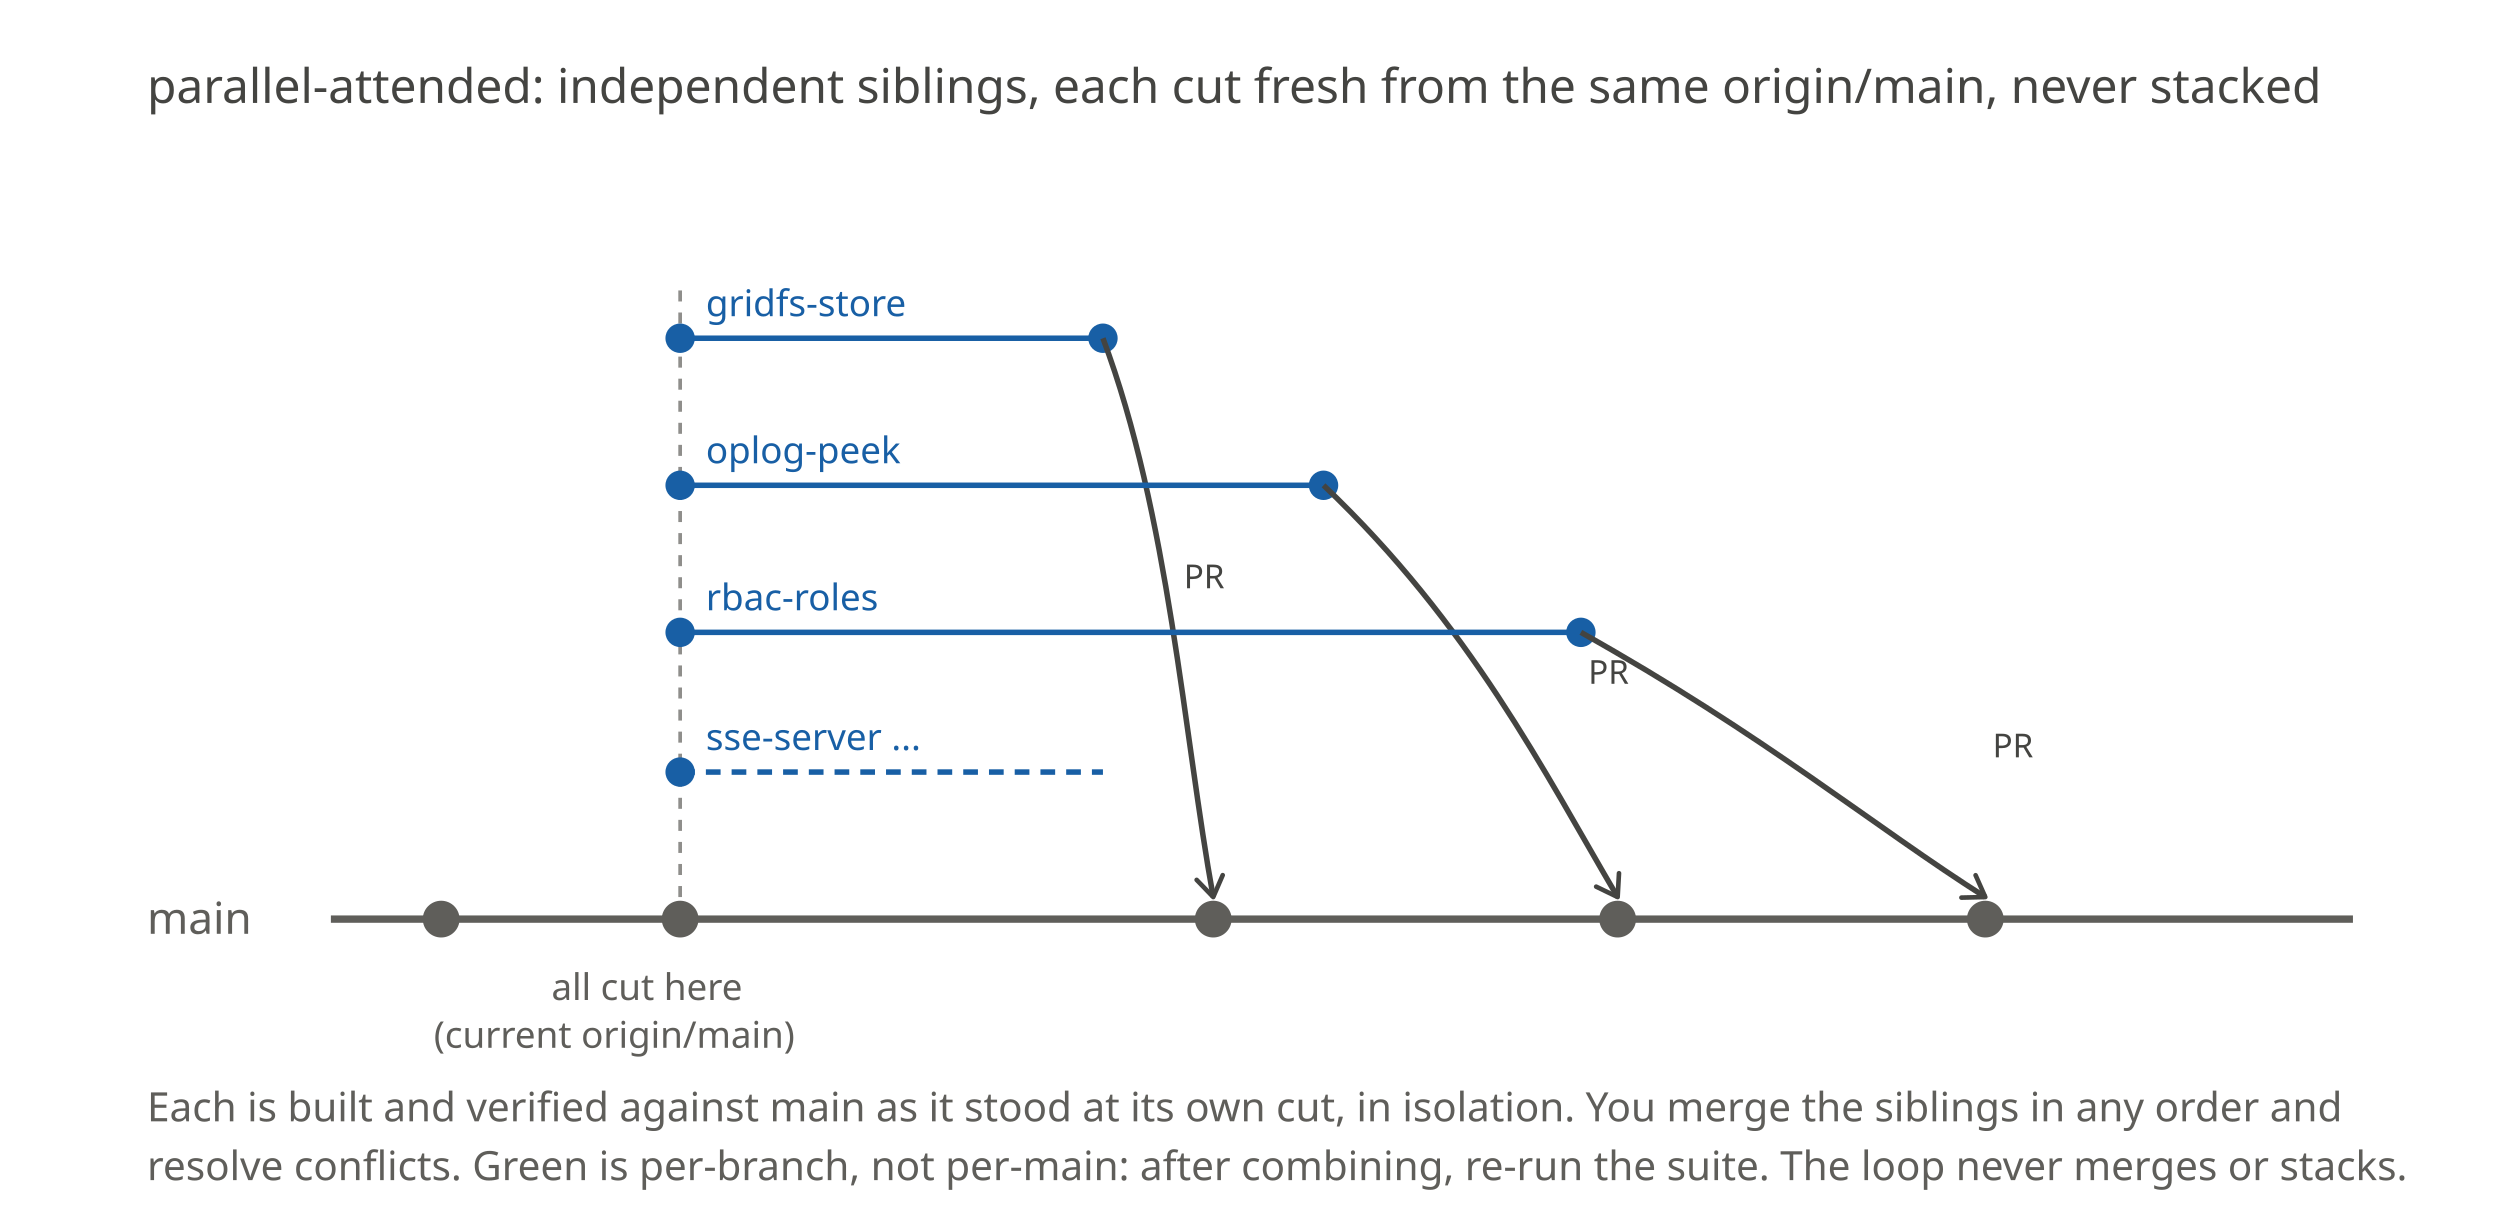
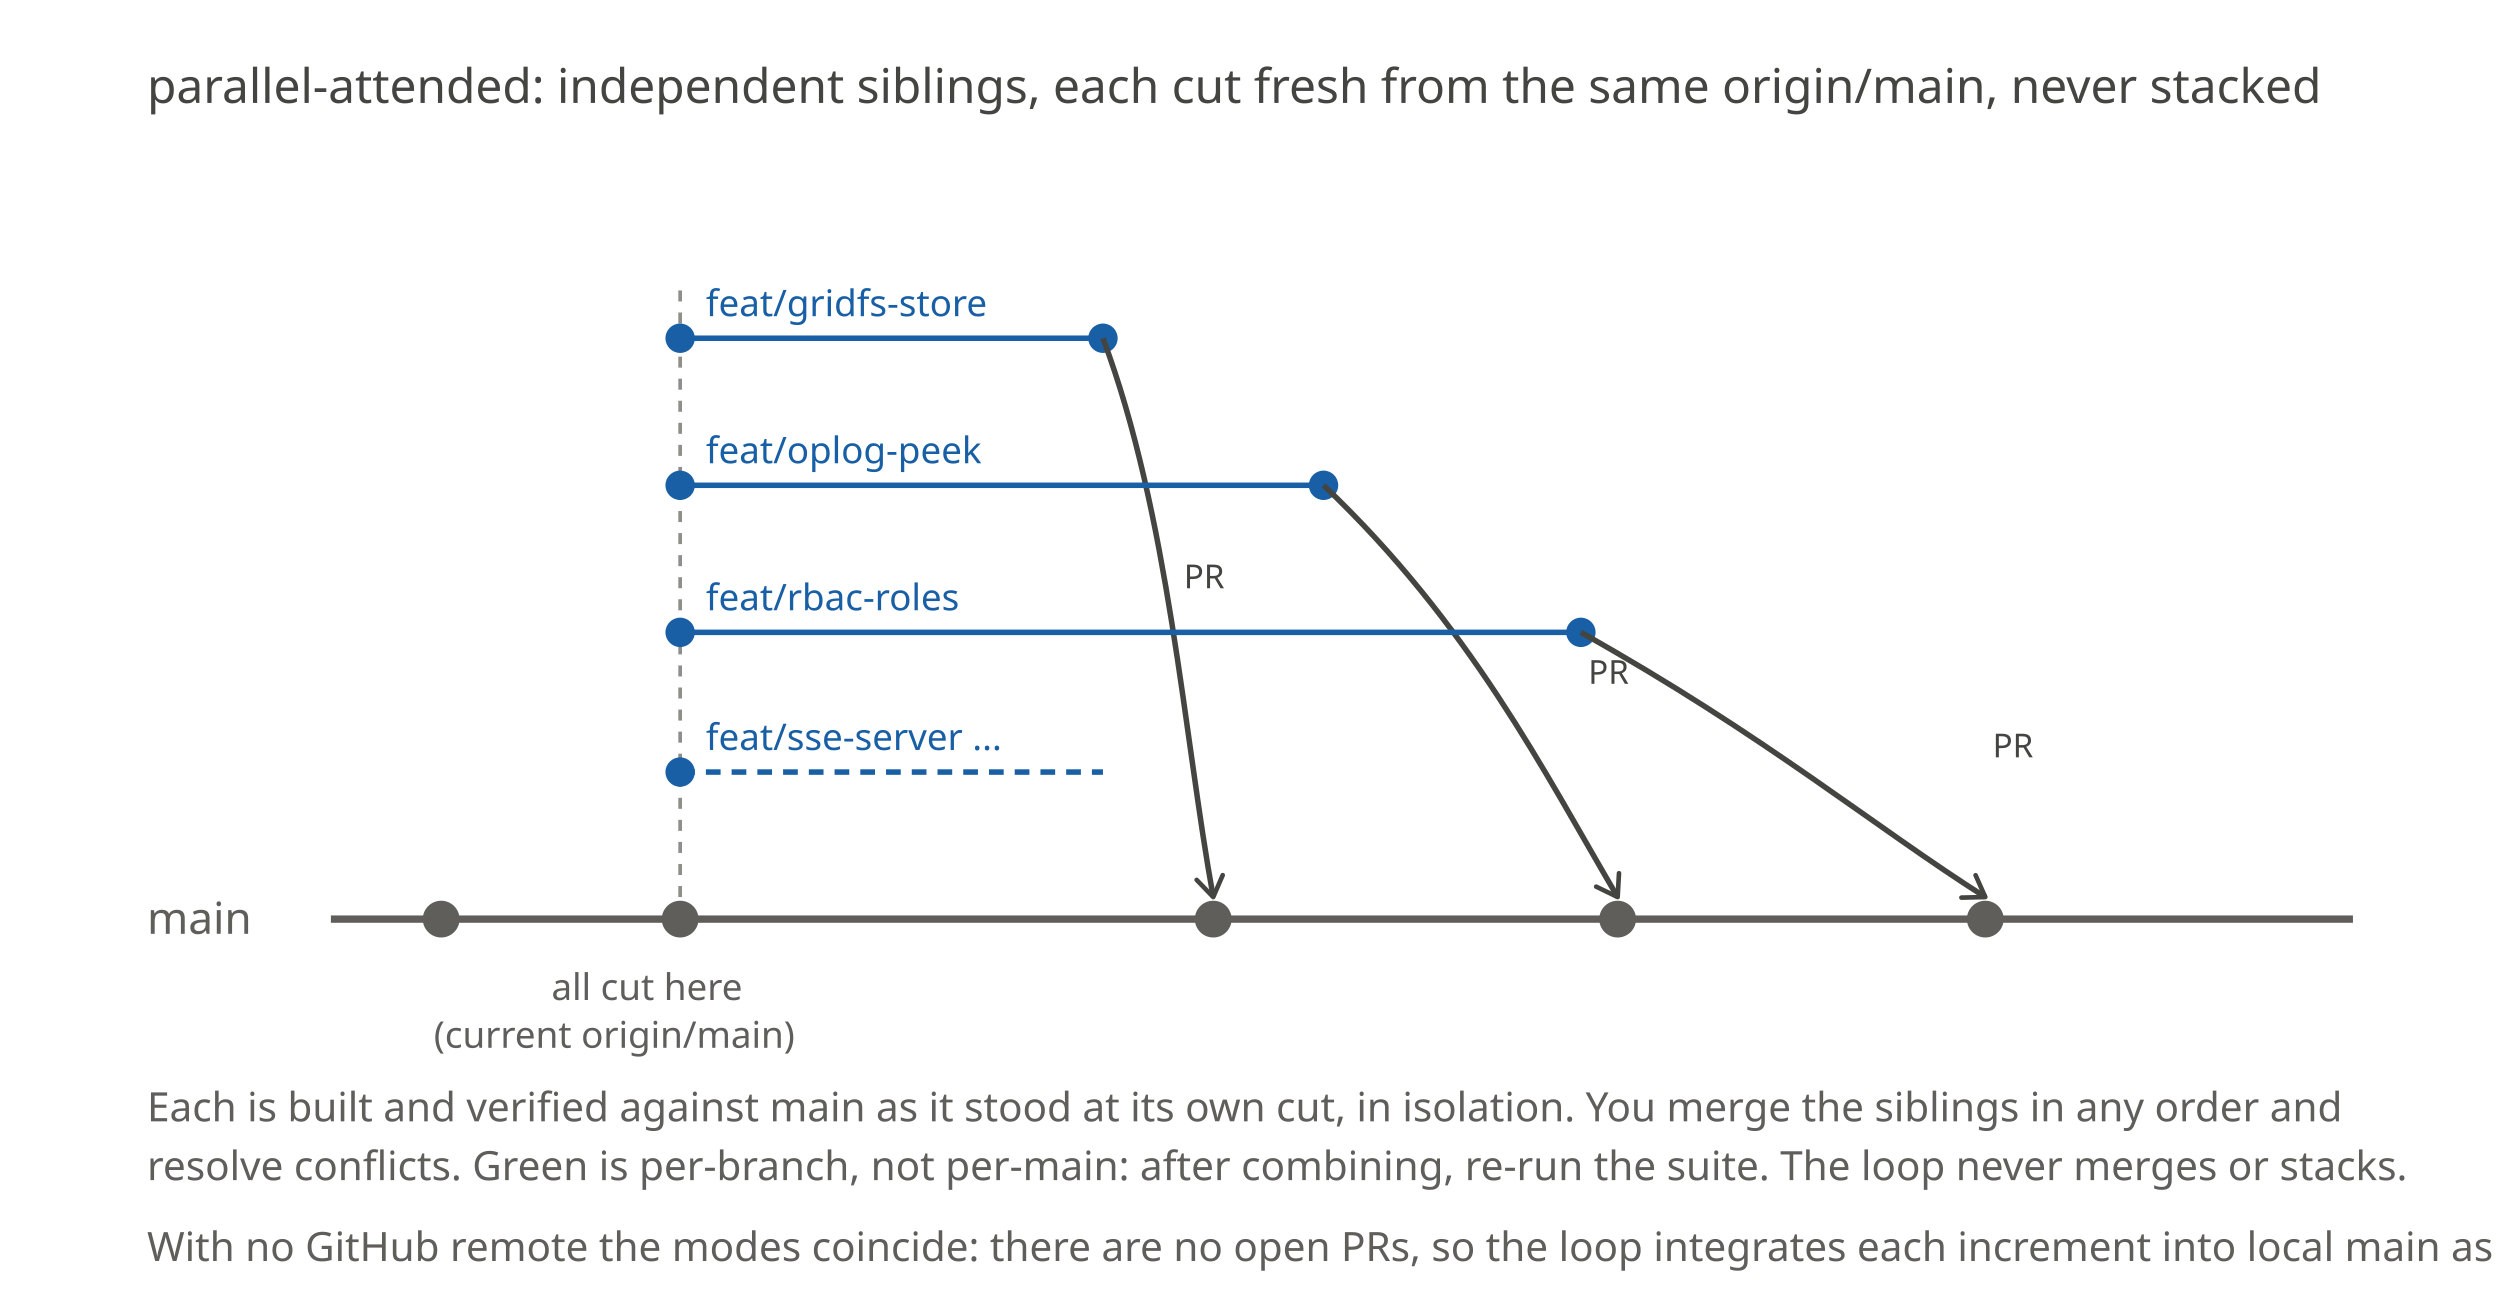
- <svg xmlns="http://www.w3.org/2000/svg" width="680" viewBox="0 0 680 330" role="img" font-family="sans-serif">
+ <svg xmlns="http://www.w3.org/2000/svg" width="680" viewBox="0 0 680 352" role="img" font-family="sans-serif">
  <defs>
    <marker id="arrow" viewBox="0 0 10 10" refX="8" refY="5" markerWidth="6" markerHeight="6" orient="auto-start-reverse">
      <path d="M2 1L8 5L2 9" fill="none" stroke="context-stroke" stroke-width="1.4" stroke-linecap="round" stroke-linejoin="round" />
    </marker>
  </defs>
  <text x="40" y="28" fill="#444441" font-size="13" font-weight="500">parallel-attended: independent siblings, each cut fresh from the same origin/main, never stacked</text>
  <text x="40" y="254" fill="#5F5E5A" font-size="12" font-weight="500">main</text>
  <line x1="90" y1="250" x2="640" y2="250" stroke="#5F5E5A" stroke-width="2" />
  <circle cx="120" cy="250" r="5" fill="#5F5E5A" />
  <circle cx="330" cy="250" r="5" fill="#5F5E5A" />
  <circle cx="440" cy="250" r="5" fill="#5F5E5A" />
  <circle cx="540" cy="250" r="5" fill="#5F5E5A" />
  <line x1="185" y1="250" x2="185" y2="78" stroke="#5F5E5A" stroke-width="1" stroke-dasharray="3 3" opacity="0.7" />
  <circle cx="185" cy="250" r="5" fill="#5F5E5A" />
  <text x="150" y="272" fill="#5F5E5A" font-size="10">all cut here</text>
  <text x="118" y="285" fill="#5F5E5A" font-size="10">(current origin/main)</text>
  <circle cx="185" cy="92" r="4" fill="#185FA5" />
  <line x1="185" y1="92" x2="300" y2="92" stroke="#185FA5" stroke-width="1.5" />
  <circle cx="300" cy="92" r="4" fill="#185FA5" />
  <path d="M300 92 C318 140, 322 200, 330 244" fill="none" stroke="#444441" stroke-width="1.5" marker-end="url(#arrow)" />
-   <text x="192" y="86" fill="#185FA5" font-size="10">gridfs-store</text>
+   <text x="192" y="86" fill="#185FA5" font-size="10">feat/gridfs-store</text>
  <circle cx="185" cy="132" r="4" fill="#185FA5" />
  <line x1="185" y1="132" x2="360" y2="132" stroke="#185FA5" stroke-width="1.5" />
  <circle cx="360" cy="132" r="4" fill="#185FA5" />
  <path d="M360 132 C400 170, 420 210, 440 244" fill="none" stroke="#444441" stroke-width="1.5" marker-end="url(#arrow)" />
-   <text x="192" y="126" fill="#185FA5" font-size="10">oplog-peek</text>
+   <text x="192" y="126" fill="#185FA5" font-size="10">feat/oplog-peek</text>
  <circle cx="185" cy="172" r="4" fill="#185FA5" />
  <line x1="185" y1="172" x2="430" y2="172" stroke="#185FA5" stroke-width="1.5" />
  <circle cx="430" cy="172" r="4" fill="#185FA5" />
  <path d="M430 172 C480 200, 510 225, 540 244" fill="none" stroke="#444441" stroke-width="1.5" marker-end="url(#arrow)" />
-   <text x="192" y="166" fill="#185FA5" font-size="10">rbac-roles</text>
+   <text x="192" y="166" fill="#185FA5" font-size="10">feat/rbac-roles</text>
  <circle cx="185" cy="210" r="4" fill="#185FA5" />
  <line x1="185" y1="210" x2="300" y2="210" stroke="#185FA5" stroke-width="1.5" stroke-dasharray="4 3" />
-   <text x="192" y="204" fill="#185FA5" font-size="10">sse-server ...</text>
+   <text x="192" y="204" fill="#185FA5" font-size="10">feat/sse-server ...</text>
  <text x="322" y="160" fill="#444441" font-size="9">PR</text>
  <text x="432" y="186" fill="#444441" font-size="9">PR</text>
  <text x="542" y="206" fill="#444441" font-size="9">PR</text>
  <text x="40" y="305" fill="#5F5E5A" font-size="11">Each is built and verified against main as it stood at its own cut, in isolation. You merge the siblings in any order and</text>
  <text x="40" y="321" fill="#5F5E5A" font-size="11">resolve conflicts. Green is per-branch, not per-main: after combining, re-run the suite. The loop never merges or stacks.</text>
+   <text x="40" y="343" fill="#5F5E5A" font-size="11">With no GitHub remote the modes coincide: there are no open PRs, so the loop integrates each increment into local main as it lands.</text>
</svg>
